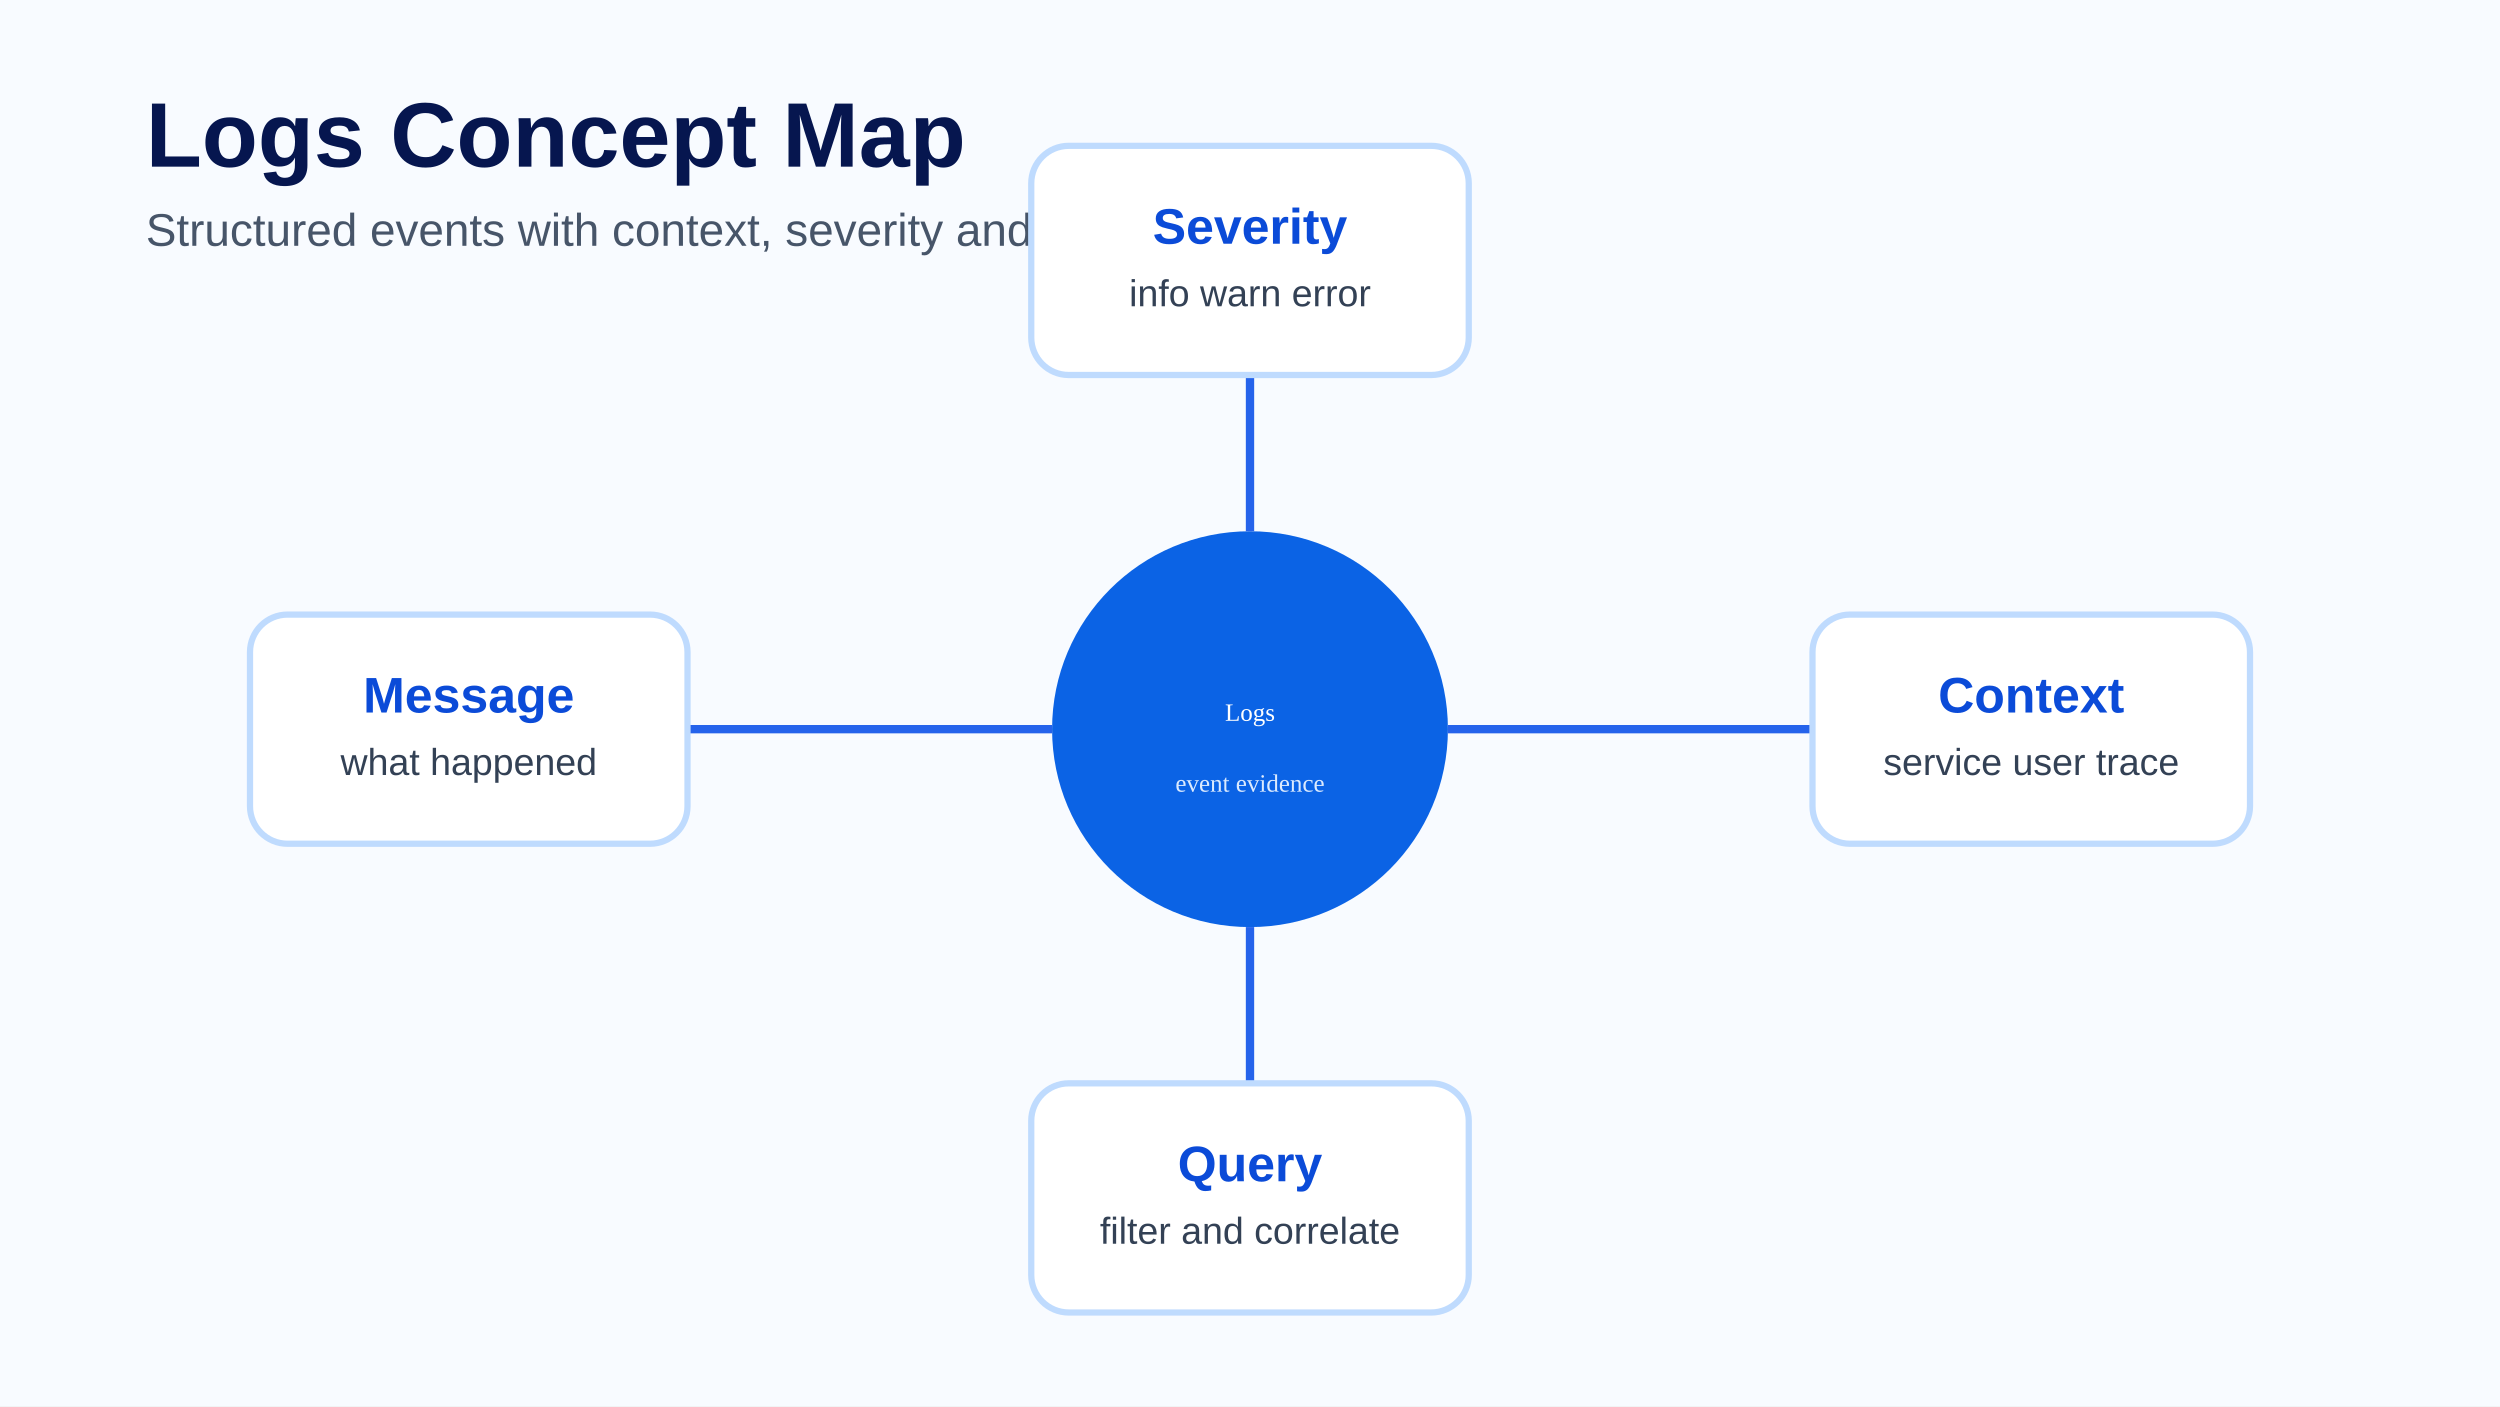
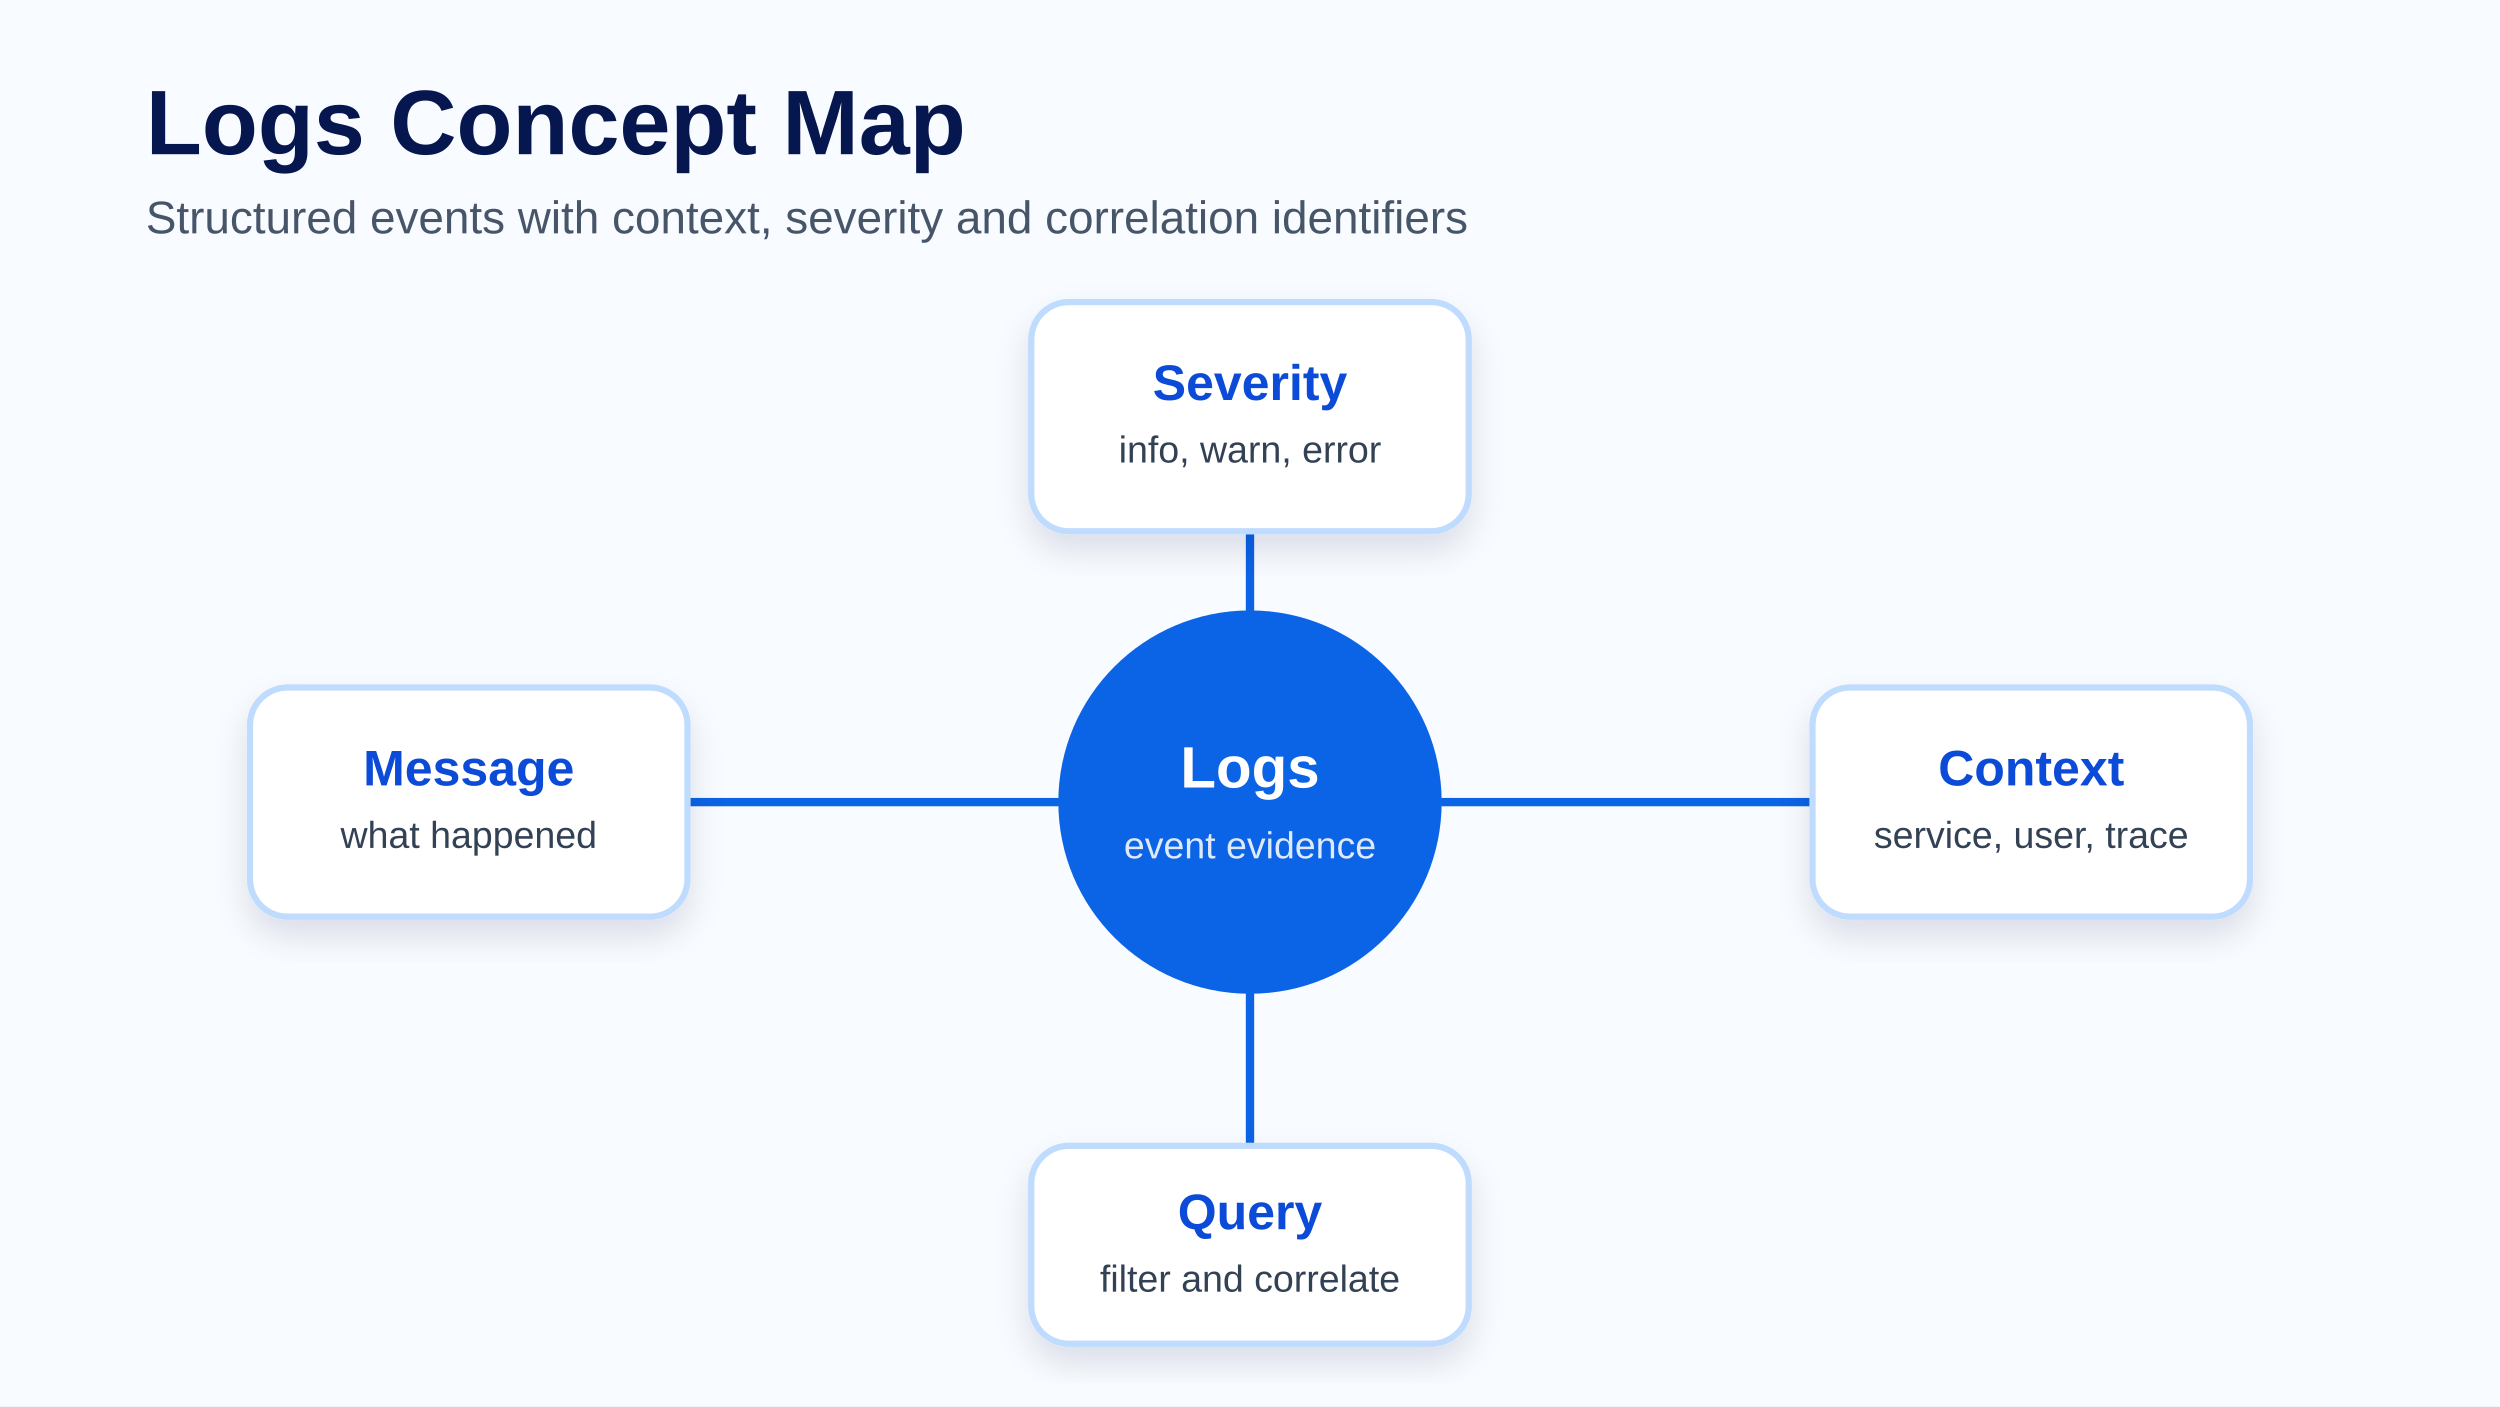
- <svg xmlns="http://www.w3.org/2000/svg" viewBox="0 0 1200 675">
-   <style>.t{font:700 44px Arial;fill:#06164f}.s{font:400 22px Arial;fill:#475569}.h{font:700 24px Arial;fill:#0b4bd8}.b{font:500 18px Arial;fill:#334155}.c{fill:#fff;stroke:#bfdbfe;stroke-width:3}.l{stroke:#2563eb;stroke-width:4}</style>
+ <svg xmlns="http://www.w3.org/2000/svg" viewBox="0 0 1200 675" role="img" aria-labelledby="title desc">
+   <defs>
+     <filter id="shadow" x="-20%" y="-20%" width="140%" height="140%">
+       <feDropShadow dx="0" dy="8" stdDeviation="8" flood-color="#0f172a" flood-opacity="0.12" />
+     </filter>
+     <style>.t{font:700 44px Arial,sans-serif;fill:#06164f}.s{font:400 22px Arial,sans-serif;fill:#475569}.h{font:700 24px Arial,sans-serif;fill:#0b4bd8}.b{font:500 18px Arial,sans-serif;fill:#334155}.c{fill:#fff;stroke:#bfdbfe;stroke-width:3;filter:url(#shadow)}.l{stroke:#0b63e5;stroke-width:4;stroke-linecap:round}</style>
+   </defs>
  <rect width="1200" height="675" fill="#f8fbff" />
-   <text x="70" y="80" class="t">Logs Concept Map</text>
-   <text x="70" y="118" class="s">Structured events with context, severity and correlation identifiers</text>
-   <circle cx="600" cy="350" r="95" fill="#0b63e5" />
-   <text x="600" y="346" text-anchor="middle" font="700 30px Arial" fill="#fff">Logs</text>
-   <text x="600" y="380" text-anchor="middle" font="500 18px Arial" fill="#dbeafe">event evidence</text>
-   <line x1="505" y1="350" x2="330" y2="350" class="l" />
-   <line x1="695" y1="350" x2="870" y2="350" class="l" />
-   <line x1="600" y1="255" x2="600" y2="180" class="l" />
-   <line x1="600" y1="445" x2="600" y2="520" class="l" />
-   <rect x="120" y="295" width="210" height="110" rx="18" class="c" />
-   <text x="225" y="342" text-anchor="middle" class="h">Message</text>
-   <text x="225" y="372" text-anchor="middle" class="b">what happened</text>
-   <rect x="870" y="295" width="210" height="110" rx="18" class="c" />
-   <text x="975" y="342" text-anchor="middle" class="h">Context</text>
-   <text x="975" y="372" text-anchor="middle" class="b">service user trace</text>
-   <rect x="495" y="70" width="210" height="110" rx="18" class="c" />
-   <text x="600" y="117" text-anchor="middle" class="h">Severity</text>
-   <text x="600" y="147" text-anchor="middle" class="b">info warn error</text>
-   <rect x="495" y="520" width="210" height="110" rx="18" class="c" />
-   <text x="600" y="567" text-anchor="middle" class="h">Query</text>
-   <text x="600" y="597" text-anchor="middle" class="b">filter and correlate</text>
+   <text x="70" y="74" class="t">Logs Concept Map</text>
+   <text x="70" y="112" class="s">Structured events with context, severity and correlation identifiers</text>
+   <circle cx="600" cy="385" r="92" fill="#0b63e5" />
+   <text x="600" y="378" text-anchor="middle" font-family="Arial,sans-serif" font-size="28" font-weight="700" fill="#fff">Logs</text>
+   <text x="600" y="412" text-anchor="middle" font-family="Arial,sans-serif" font-size="18" font-weight="500" fill="#fff" opacity="0.86">event evidence</text>
+   <line x1="508" y1="385" x2="330" y2="385" class="l" />
+   <line x1="692" y1="385" x2="870" y2="385" class="l" />
+   <line x1="600" y1="293" x2="600" y2="210" class="l" />
+   <line x1="600" y1="477" x2="600" y2="550" class="l" />
+   <rect x="120" y="330" width="210" height="110" rx="18" class="c" />
+   <text x="225" y="377" text-anchor="middle" class="h">Message</text>
+   <text x="225" y="407" text-anchor="middle" class="b">what happened</text>
+   <rect x="495" y="145" width="210" height="110" rx="18" class="c" />
+   <text x="600" y="192" text-anchor="middle" class="h">Severity</text>
+   <text x="600" y="222" text-anchor="middle" class="b">info, warn, error</text>
+   <rect x="870" y="330" width="210" height="110" rx="18" class="c" />
+   <text x="975" y="377" text-anchor="middle" class="h">Context</text>
+   <text x="975" y="407" text-anchor="middle" class="b">service, user, trace</text>
+   <rect x="495" y="550" width="210" height="95" rx="18" class="c" />
+   <text x="600" y="590" text-anchor="middle" class="h">Query</text>
+   <text x="600" y="620" text-anchor="middle" class="b">filter and correlate</text>
</svg>
